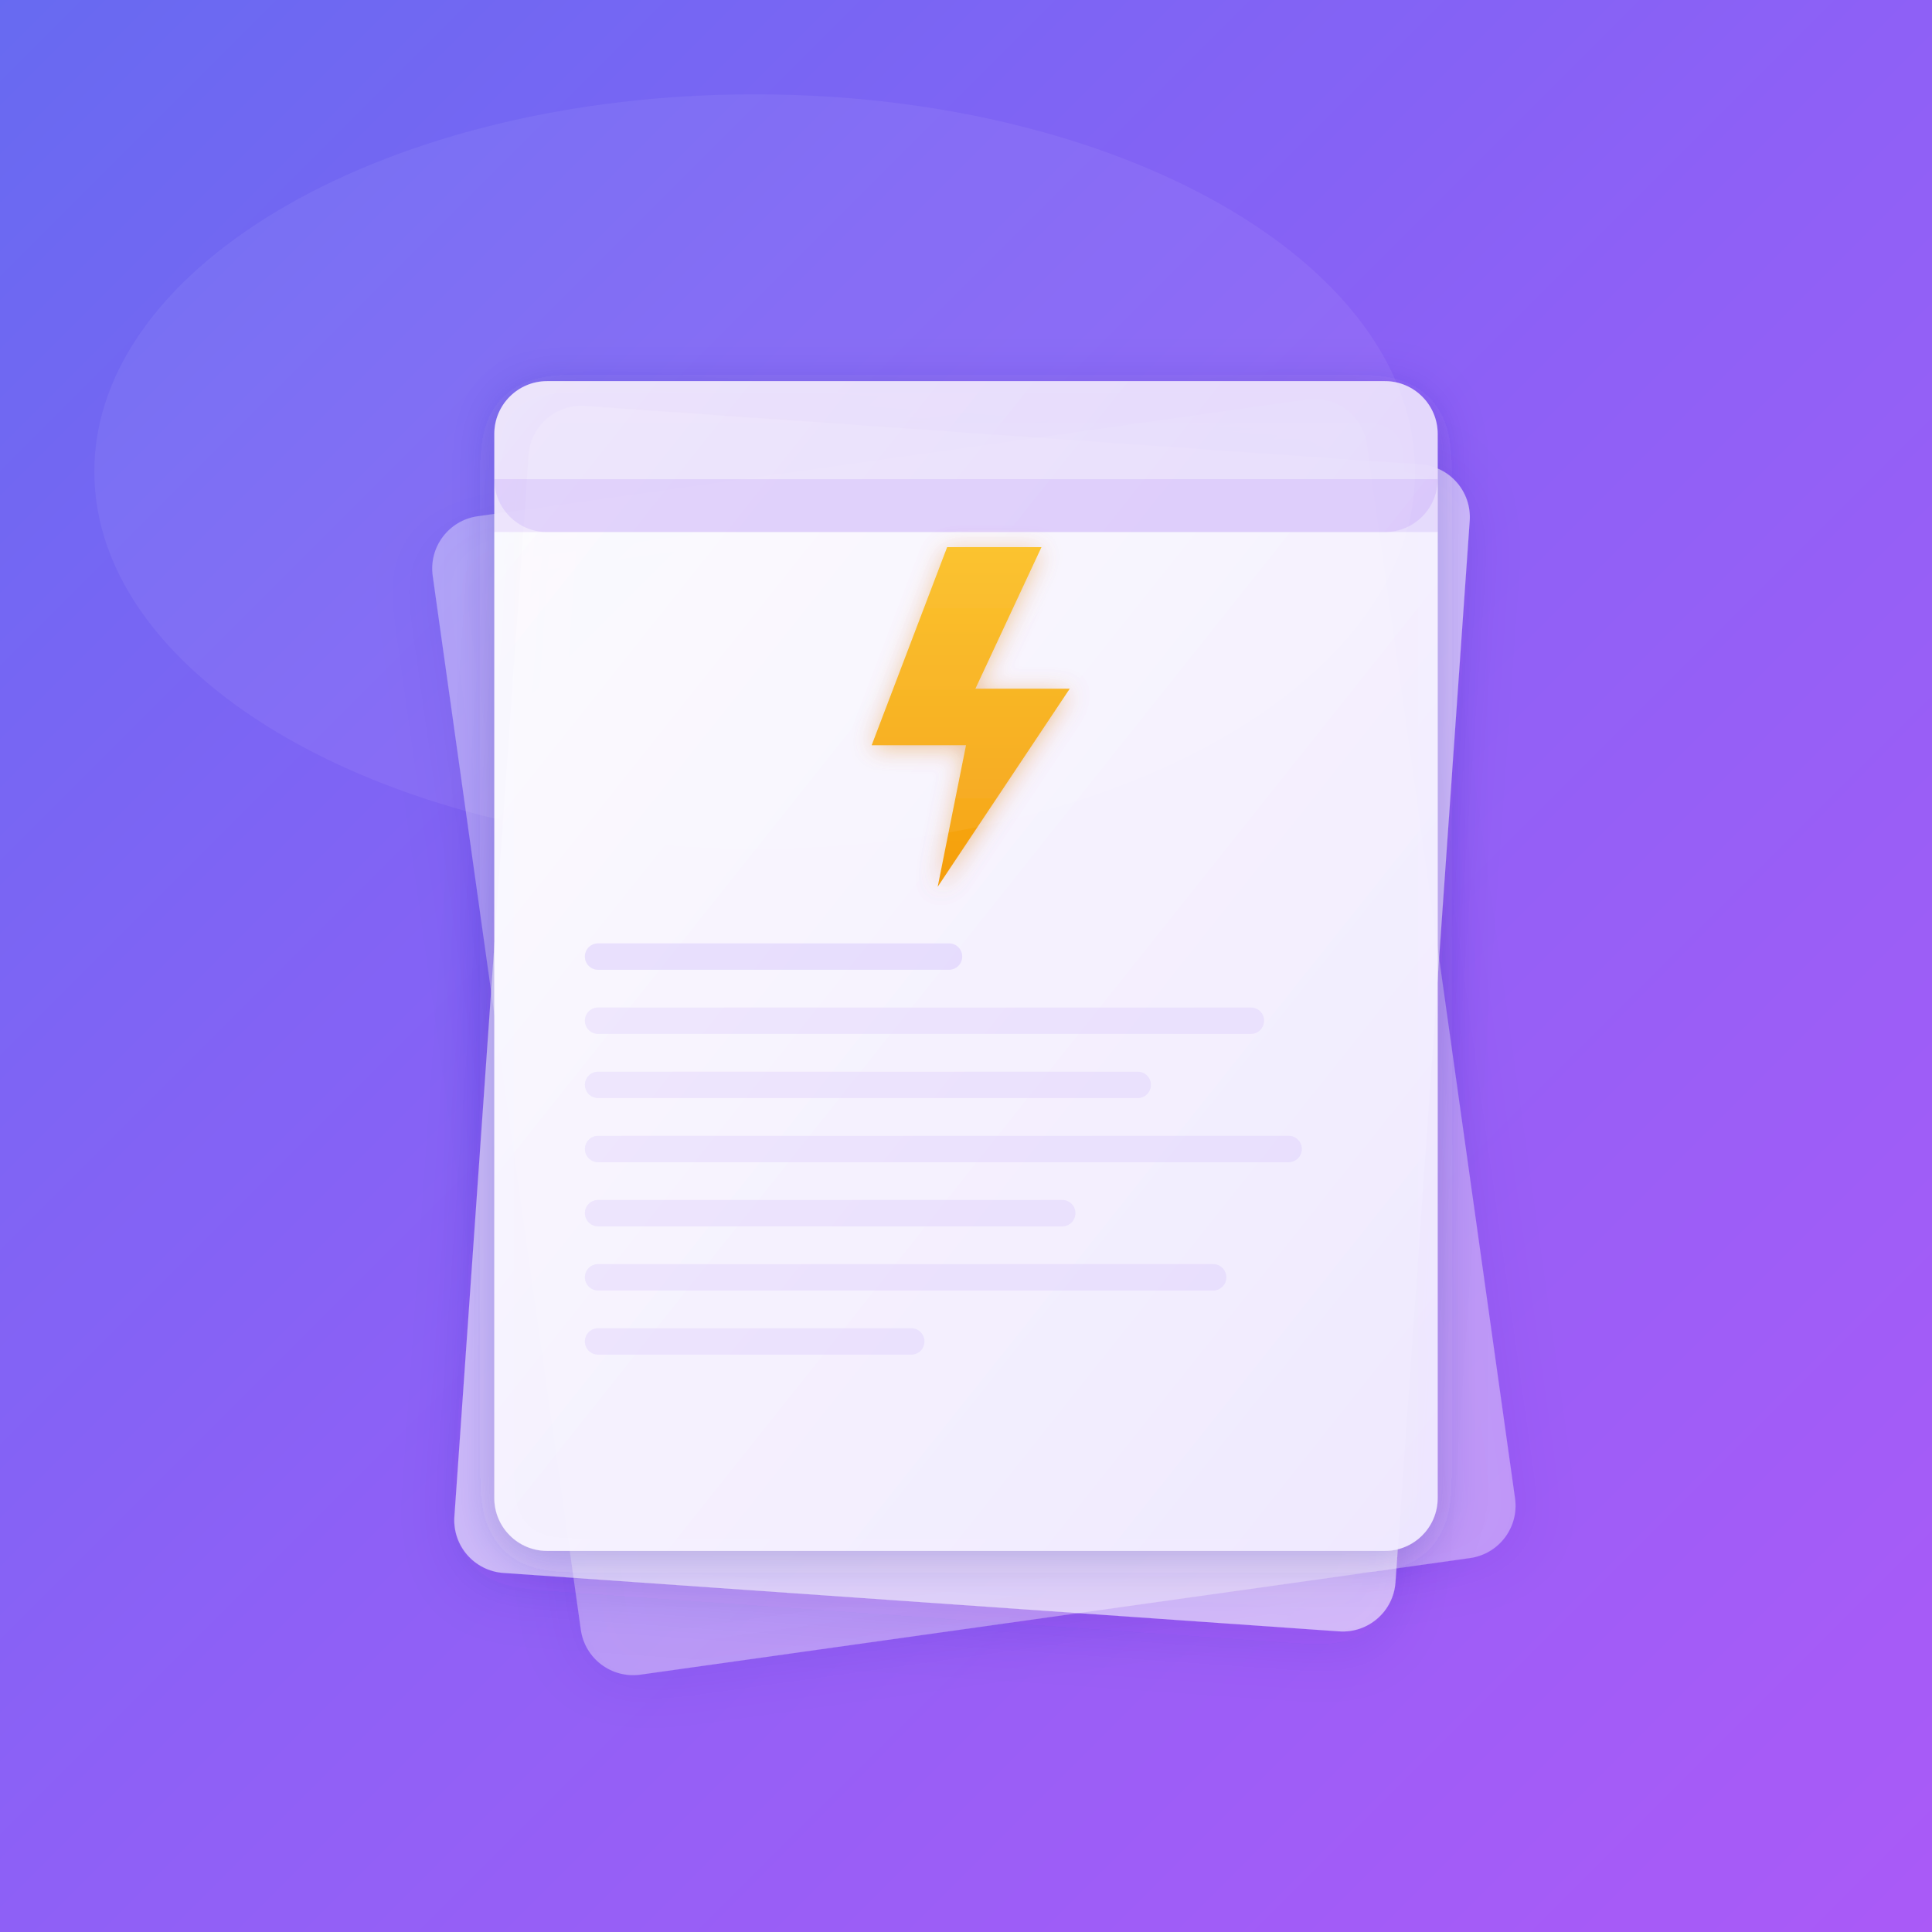
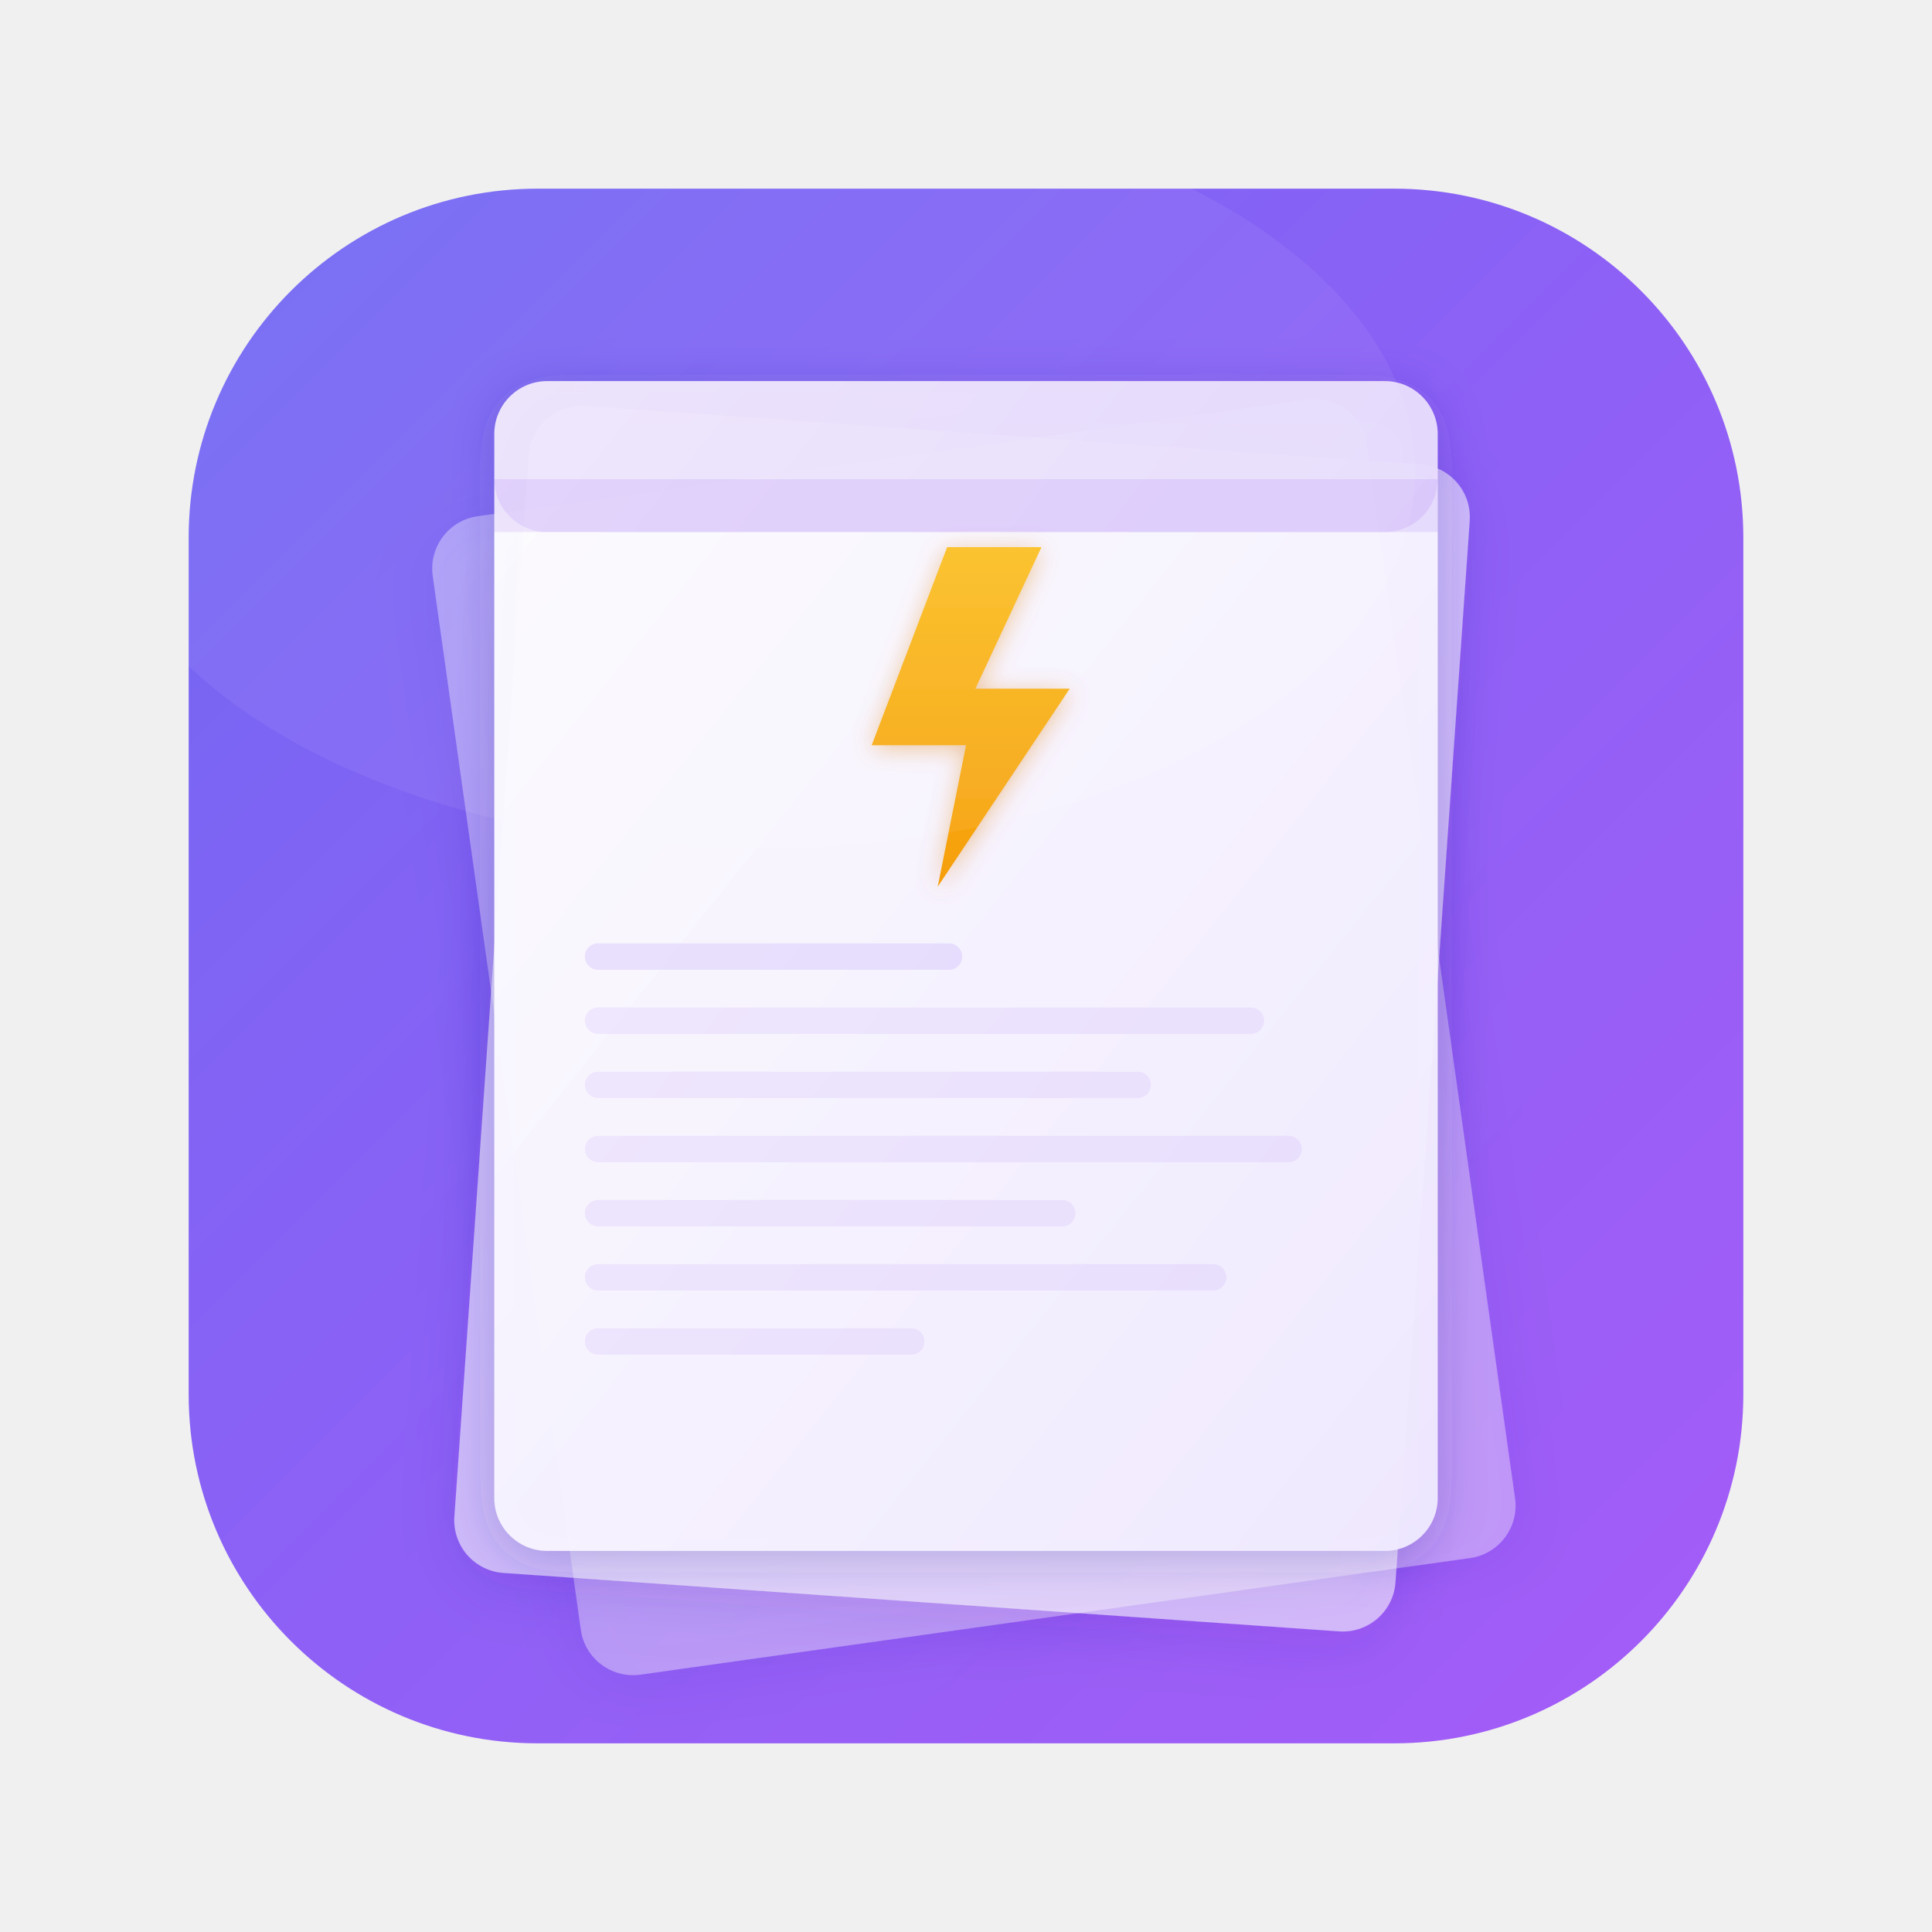
<svg xmlns="http://www.w3.org/2000/svg" viewBox="0 0 1024 1024" width="1024" height="1024">
  <defs>
    <linearGradient id="bgGrad" x1="0%" y1="0%" x2="100%" y2="100%">
      <stop offset="0%" stop-color="#6366F1" />
      <stop offset="50%" stop-color="#8B5CF6" />
      <stop offset="100%" stop-color="#A855F7" />
    </linearGradient>
    <linearGradient id="cardGrad" x1="0%" y1="0%" x2="100%" y2="100%">
      <stop offset="0%" stop-color="#FFFFFF" stop-opacity="0.95" />
      <stop offset="100%" stop-color="#F0EAFF" stop-opacity="0.95" />
    </linearGradient>
    <linearGradient id="boltGrad" x1="0%" y1="0%" x2="0%" y2="100%">
      <stop offset="0%" stop-color="#FBBF24" />
      <stop offset="100%" stop-color="#F59E0B" />
    </linearGradient>
    <filter id="cardShadow" x="-10%" y="-10%" width="130%" height="130%">
      <feDropShadow dx="0" dy="4" stdDeviation="12" flood-color="#3730A3" flood-opacity="0.25" />
    </filter>
    <filter id="cardShadow2" x="-10%" y="-10%" width="130%" height="130%">
      <feDropShadow dx="0" dy="6" stdDeviation="16" flood-color="#3730A3" flood-opacity="0.2" />
    </filter>
    <filter id="boltShadow" x="-20%" y="-20%" width="140%" height="140%">
      <feDropShadow dx="0" dy="2" stdDeviation="6" flood-color="#D97706" flood-opacity="0.4" />
    </filter>
+     <clipPath id="squircleClip">
+       <rect x="100" y="100" width="824" height="824" rx="185" ry="185" />
+     </clipPath>
  </defs>
-   <g>
+   <g clip-path="url(#squircleClip)">
    <rect width="1024" height="1024" fill="url(#bgGrad)" />
    <rect width="1024" height="1024" fill="white" opacity="0.03" />
    <g transform="translate(512, 520) rotate(-8) translate(-512, -520)" filter="url(#cardShadow2)">
      <rect x="262" y="240" width="500" height="620" rx="28" ry="28" fill="white" opacity="0.35" />
    </g>
    <g transform="translate(512, 510) rotate(4) translate(-512, -510)" filter="url(#cardShadow2)">
      <rect x="262" y="230" width="500" height="620" rx="28" ry="28" fill="white" opacity="0.55" />
    </g>
    <g filter="url(#cardShadow)">
      <rect x="262" y="202" width="500" height="620" rx="28" ry="28" fill="url(#cardGrad)" />
      <rect x="262" y="202" width="500" height="80" rx="28" ry="28" fill="#7C3AED" opacity="0.12" />
      <rect x="262" y="254" width="500" height="28" fill="#7C3AED" opacity="0.12" />
      <rect x="310" y="500" width="200" height="14" rx="7" fill="#8B5CF6" opacity="0.15" />
      <rect x="310" y="534" width="360" height="14" rx="7" fill="#8B5CF6" opacity="0.10" />
      <rect x="310" y="568" width="300" height="14" rx="7" fill="#8B5CF6" opacity="0.10" />
      <rect x="310" y="602" width="380" height="14" rx="7" fill="#8B5CF6" opacity="0.10" />
      <rect x="310" y="636" width="260" height="14" rx="7" fill="#8B5CF6" opacity="0.10" />
      <rect x="310" y="670" width="340" height="14" rx="7" fill="#8B5CF6" opacity="0.10" />
      <rect x="310" y="704" width="180" height="14" rx="7" fill="#8B5CF6" opacity="0.10" />
      <g transform="translate(512, 380)" filter="url(#boltShadow)">
        <polygon points="           -10,-90            40,-90            5,-15            55,-15           -15,90            0,15           -50,15         " fill="url(#boltGrad)" />
      </g>
    </g>
    <ellipse cx="400" cy="250" rx="350" ry="200" fill="white" opacity="0.06" />
  </g>
</svg>
